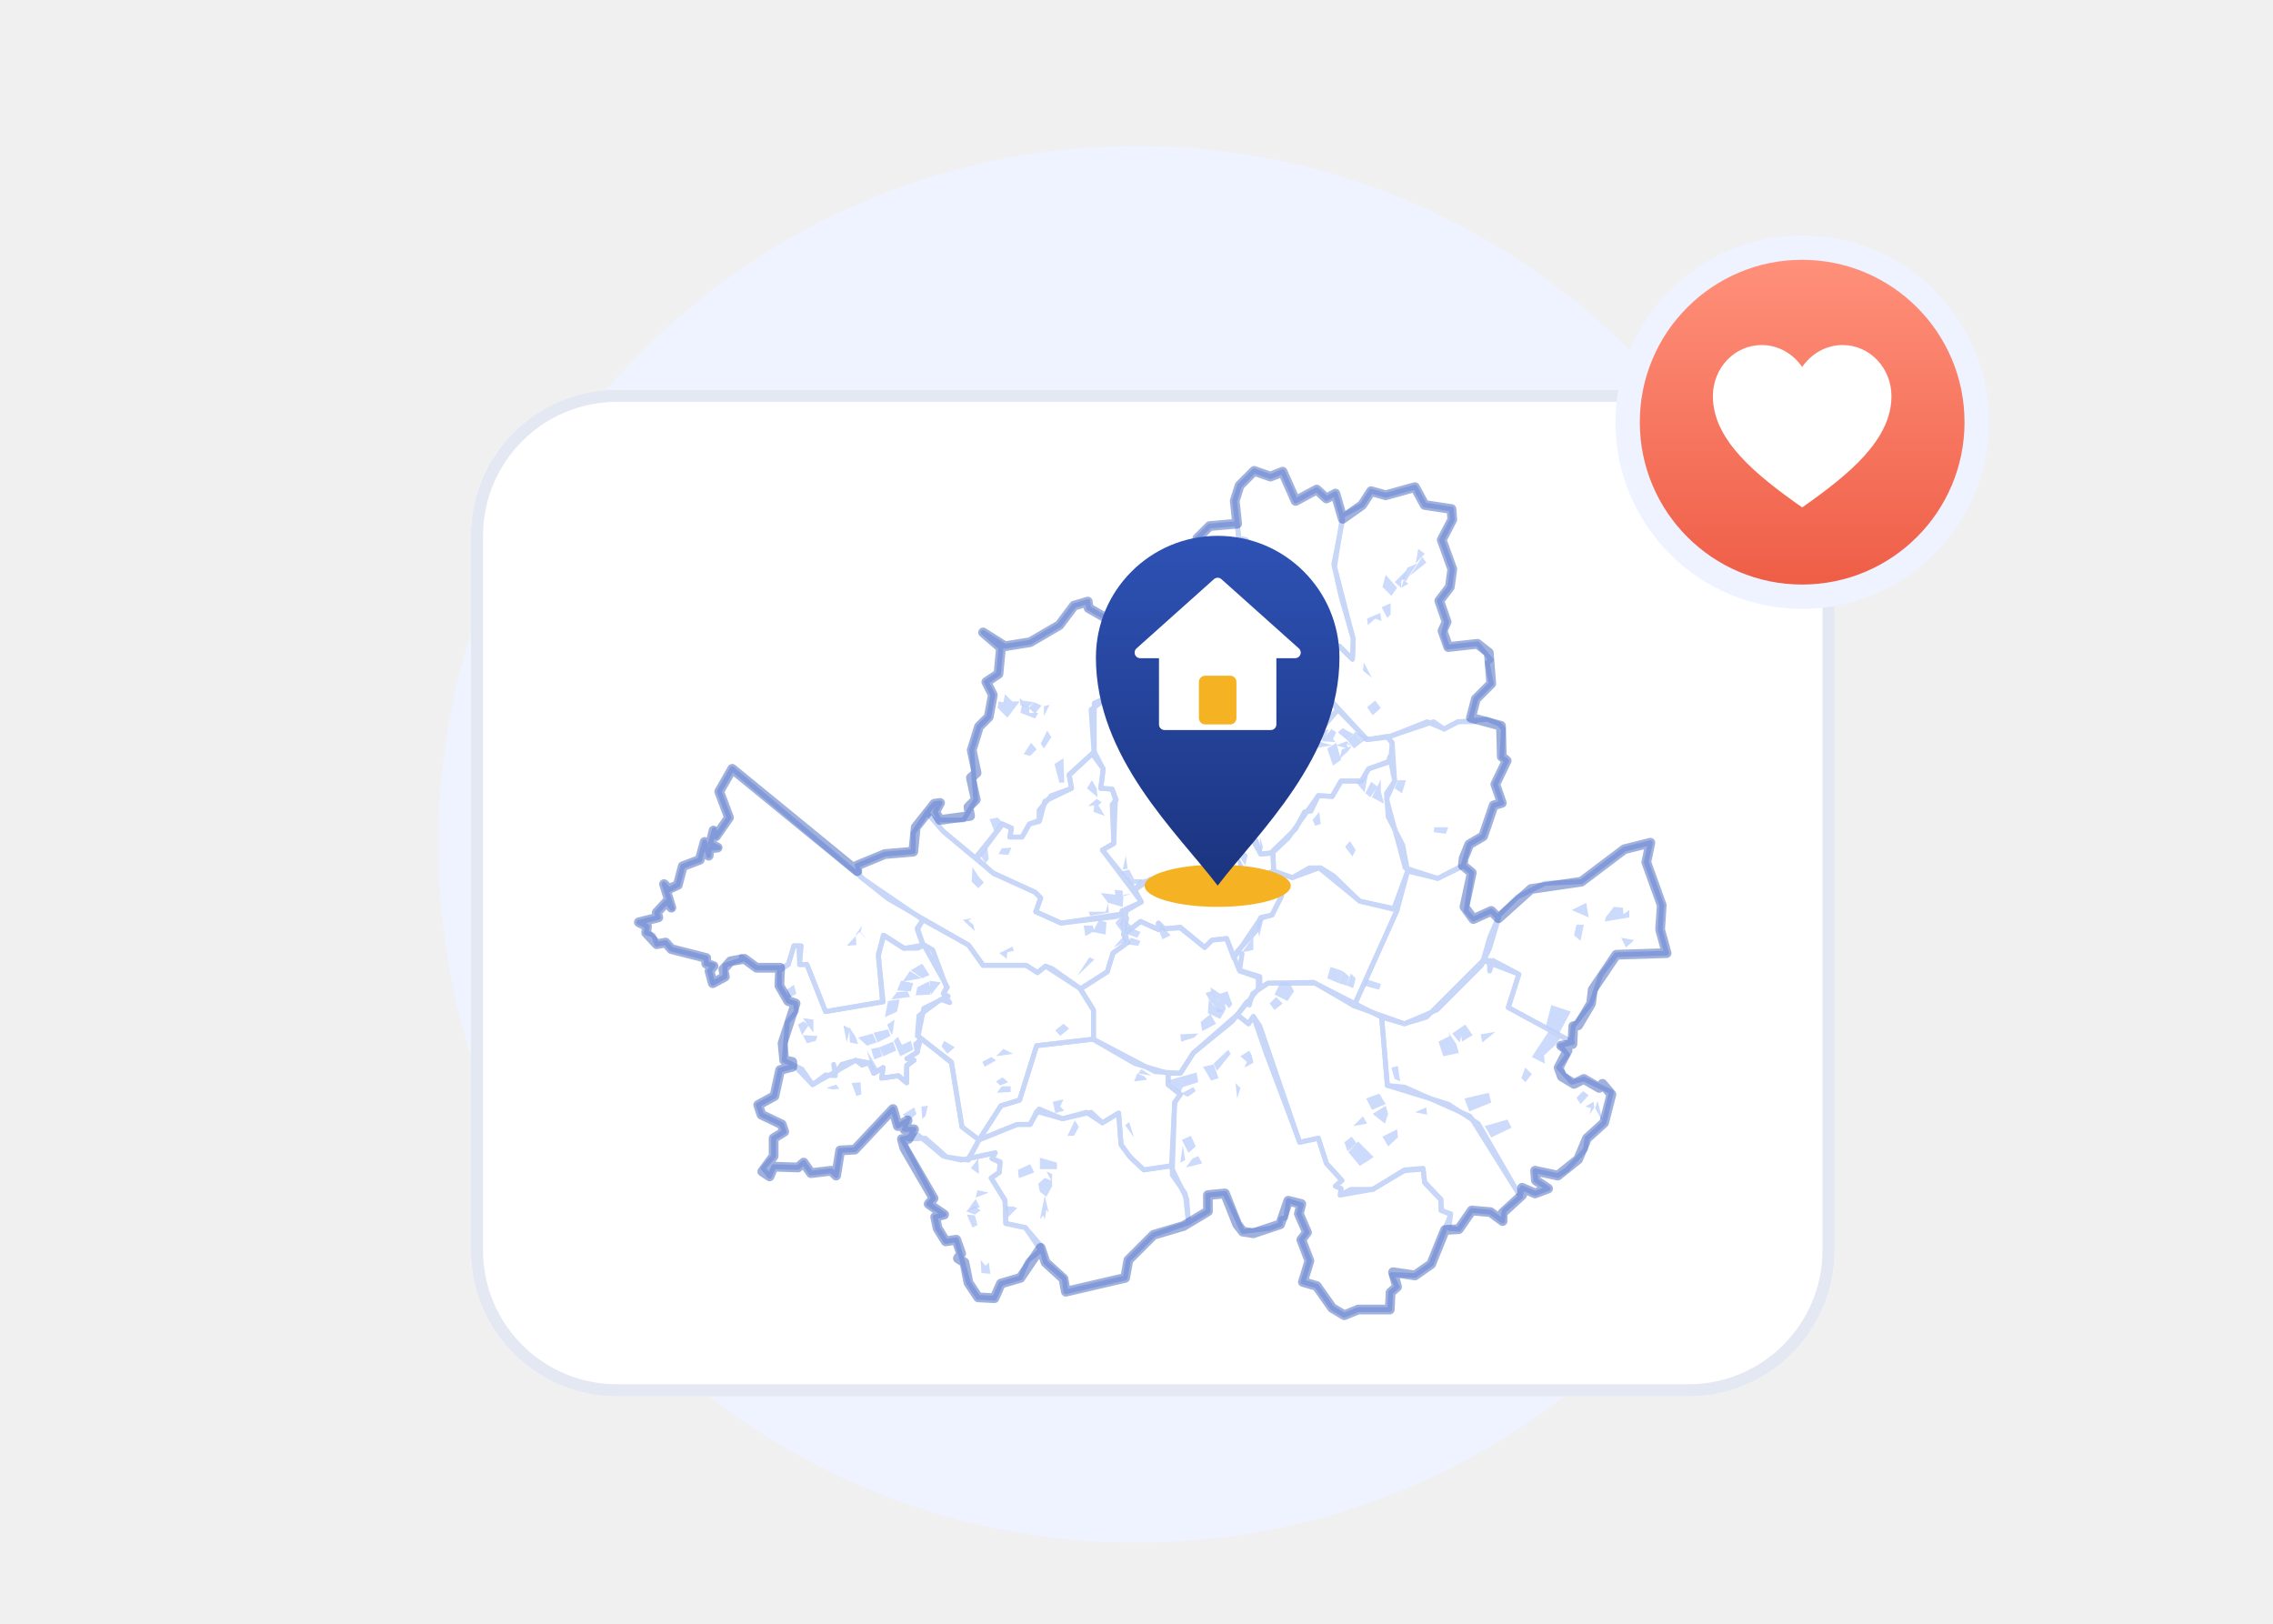
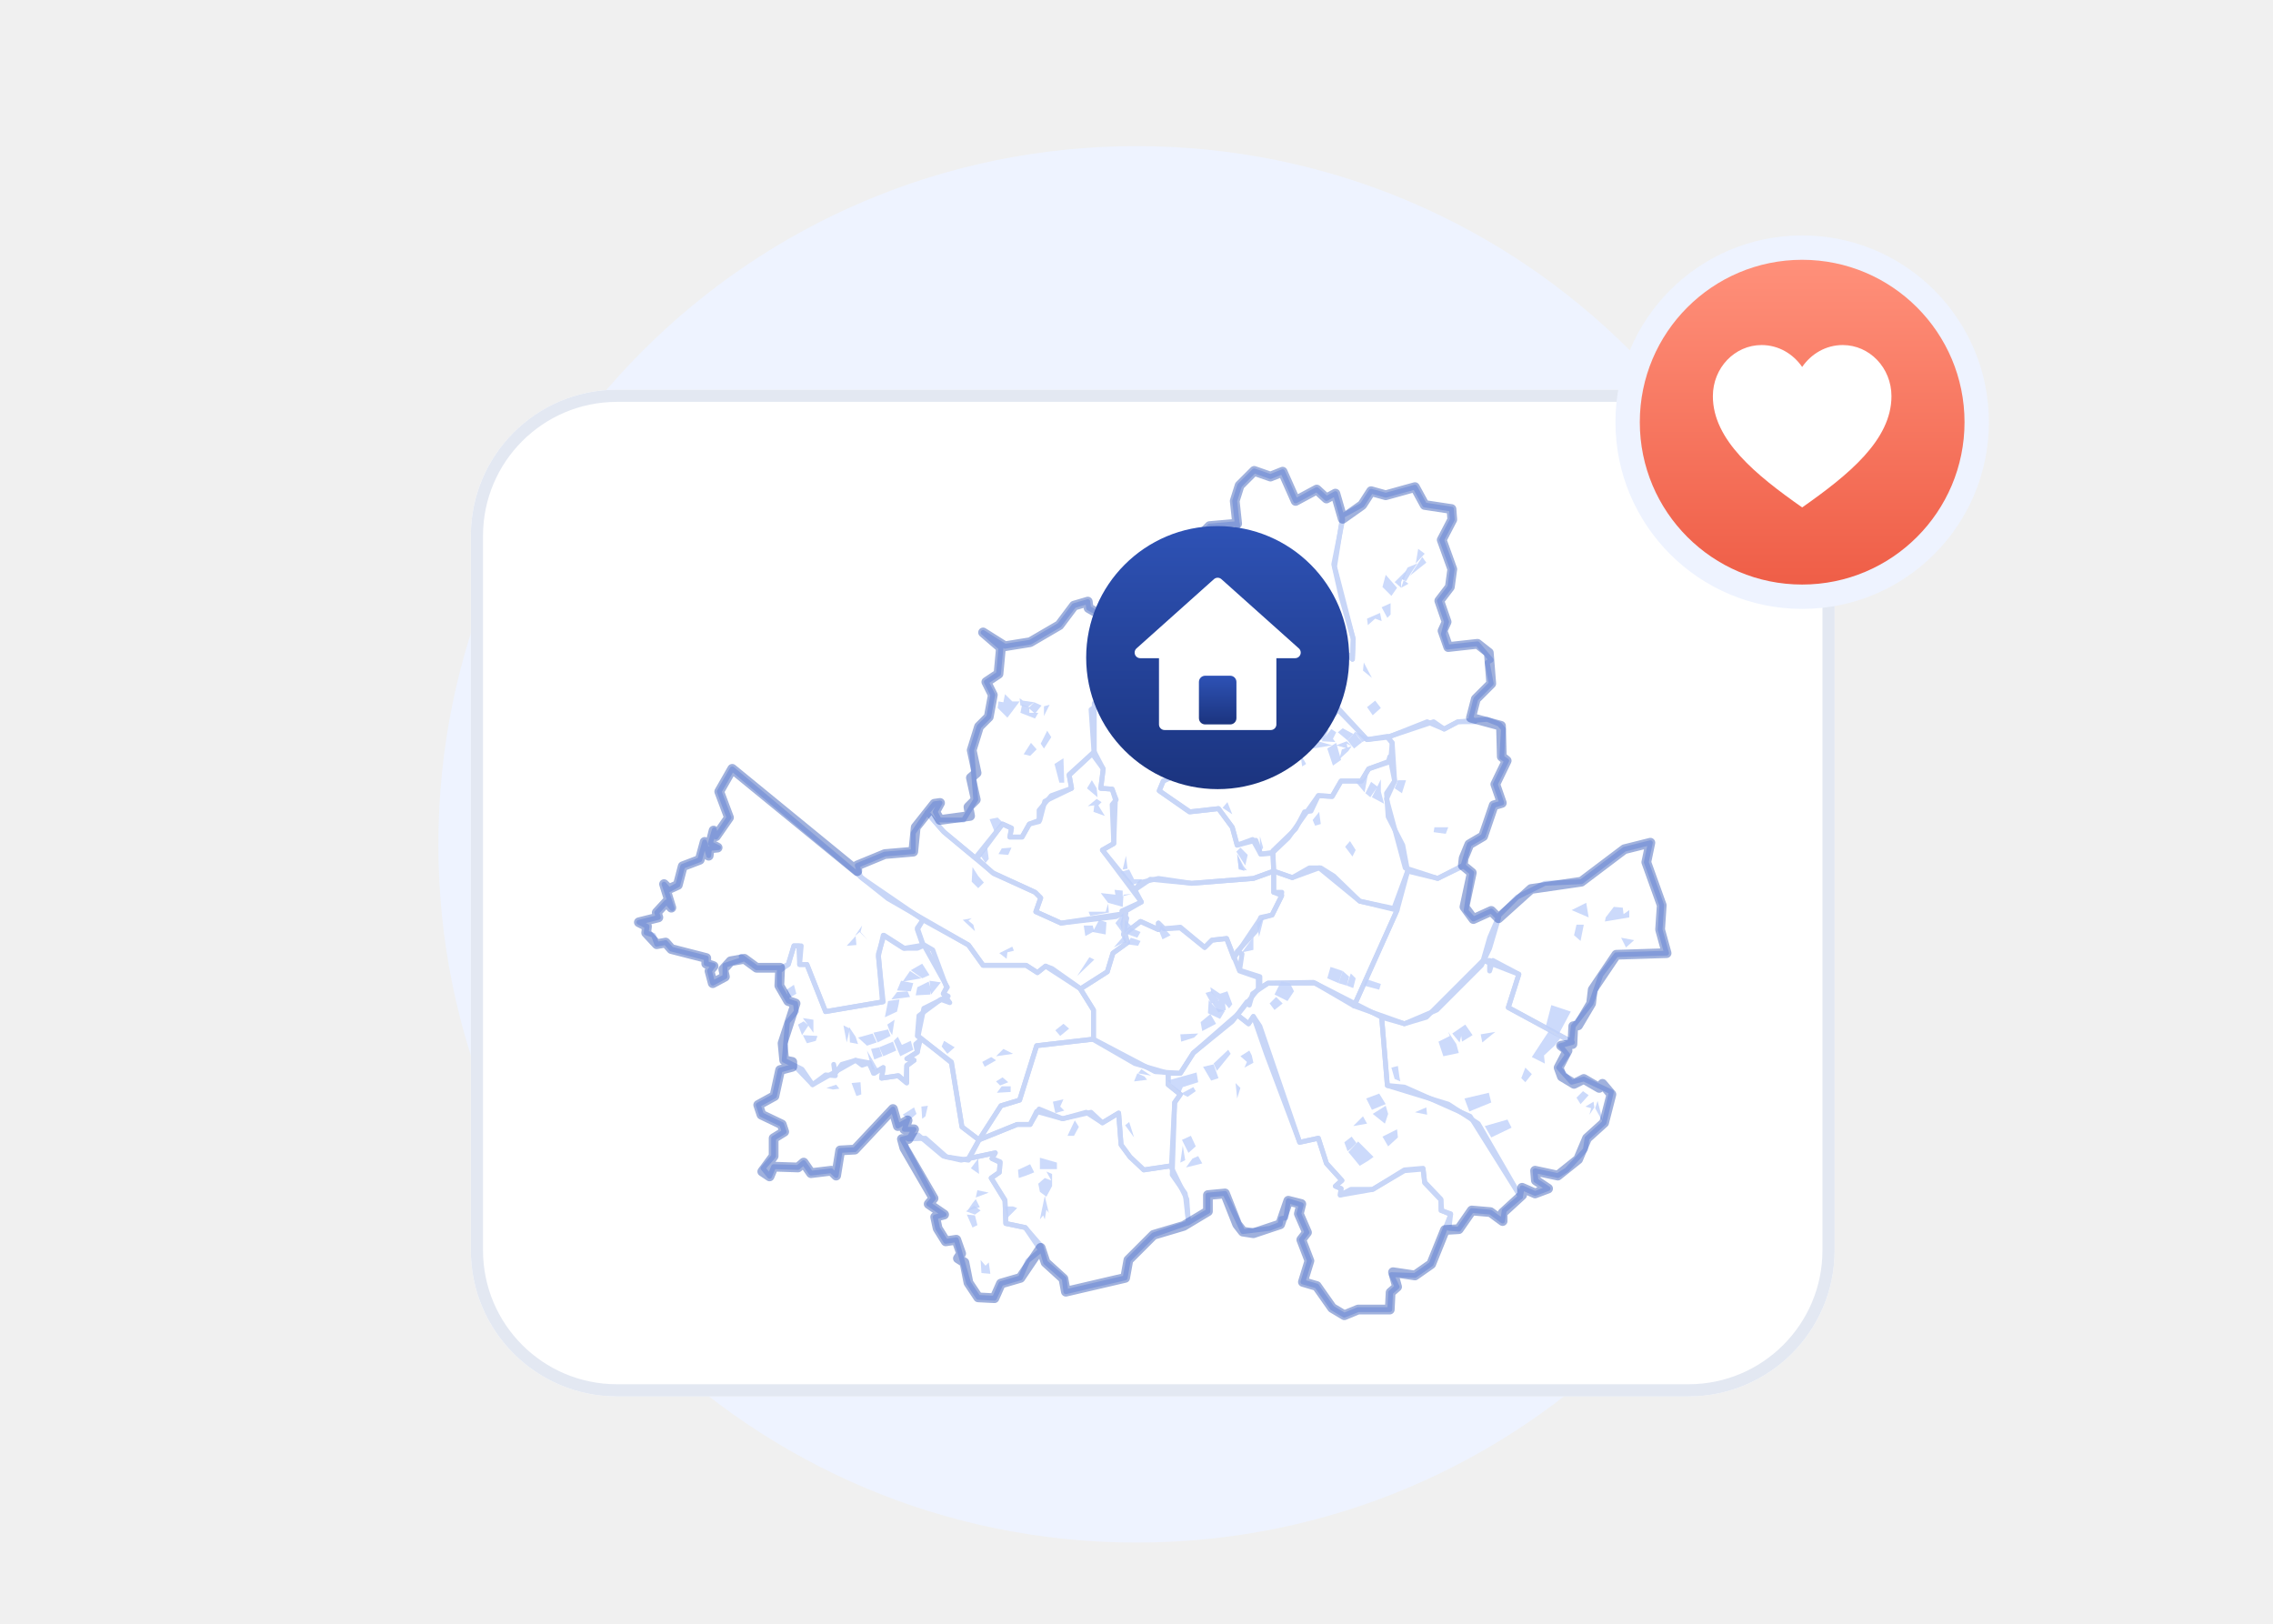
<svg xmlns="http://www.w3.org/2000/svg" width="280" height="200" viewBox="0 0 280 200" fill="none">
  <defs>
    <linearGradient id="onboarding_favorite-navyv" x1="0" y1="0" x2="0" y2="1">
      <stop offset="0" stop-color="#2E52B5" />
      <stop offset="1" stop-color="#1B347F" />
    </linearGradient>
    <linearGradient id="onboarding_favorite-corv" x1="0" y1="0" x2="0" y2="1">
      <stop offset="0" stop-color="#FF907A" />
      <stop offset="1" stop-color="#EF5E47" />
    </linearGradient>
  </defs>
  <circle cx="140" cy="104" r="86" fill="#EEF3FF" />
  <rect x="58" y="48" width="168" height="124" rx="18" fill="#FFFFFF" />
  <rect x="58.75" y="48.75" width="166.5" height="122.5" rx="17.25" stroke="#E3E8F2" stroke-width="1.5" />
  <g stroke="#C8D6F7" stroke-width=".6" stroke-linejoin="round">
    <path d="M173.0,126.1L166.8,123.9L172.1,112.1L173.4,107.3L177.1,108.2L180.2,106.6L181.3,107.5L180.6,112.2L181.5,113.2L183.7,112.2L184.6,113.1L183.5,116.8L182.5,118.9L177.0,124.4L173.0,126.1Z" />
    <path d="M164.3,107.9L167.5,111.0L172.1,112.1L166.8,123.9L162.0,121.1L156.2,121.1L155.2,121.7L155.2,120.3L152.7,119.5L153.0,117.5L152.4,117.2L154.7,114.7L155.3,113.0L156.7,112.7L157.8,110.5L157.9,109.9L156.9,109.9L156.9,107.3L159.2,108.1L161.3,106.9L162.7,106.9L164.3,107.9Z" />
    <path d="M133.1,121.8L136.4,119.7L137.1,117.4L138.9,116.1L138.4,115.1L140.5,113.5L142.7,114.5L142.7,113.7L143.4,114.4L145.4,114.2L148.4,116.7L149.3,115.8L151.1,115.6L152.7,119.6L155.0,120.4L155.0,121.8L151.8,125.8L147.0,129.7L145.4,132.2L142.3,132.0L134.7,128.0L134.7,124.4L133.1,121.8Z" />
    <path d="M146.8,108.8L154.4,108.2L156.9,107.3L156.9,109.9L157.9,110.3L156.7,112.7L155.3,113.1L152.0,118.0L151.1,115.6L149.3,115.8L148.4,116.7L145.4,114.3L143.4,114.4L142.7,113.7L142.7,114.5L140.5,113.5L138.4,115.1L138.8,113.1L138.2,112.2L140.6,111.1L139.8,109.6L140.5,108.7L142.7,108.2L146.8,108.8Z" />
    <path d="M141.7,84.3L142.4,84.5L142.3,85.6L143.7,85.8L145.8,91.3L145.8,95.1L143.3,96.2L142.8,97.4L146.5,100.0L150.1,99.6L151.8,101.9L152.4,104.1L154.3,103.4L155.3,105.2L156.8,105.0L156.9,107.3L154.4,108.2L146.8,108.8L141.7,108.3L139.8,109.6L135.8,104.7L137.2,103.9L137.0,99.1L137.5,98.5L137.0,97.2L135.6,97.1L135.9,94.7L134.8,93.2L134.4,87.4L137.2,85.4L141.7,84.3Z" />
    <path d="M197.2,120.1L196.0,123.6L193.8,126.4L193.6,128.3L185.8,124.1L187.1,120.0L182.7,118.3L183.5,115.5L184.7,112.7L186.9,110.5L190.3,108.8L194.8,108.6L200.1,104.6L203.3,103.8L202.8,106.2L204.7,111.5L204.5,114.5L205.3,117.4L199.1,117.6L197.2,120.1Z" />
    <path d="M193.6,133.3L195.1,132.9L198.5,134.5L197.6,138.3L195.5,140.2L195.3,141.6L193.0,144.1L191.9,144.8L189.1,144.2L189.2,145.4L190.7,146.4L189.1,147.0L187.5,146.3L187.3,147.4L181.1,137.5L173.0,133.9L170.9,133.7L170.2,125.3L173.0,126.1L175.7,125.3L182.7,118.3L183.5,118.3L183.5,119.6L183.9,118.3L187.1,120.0L185.8,124.1L193.7,128.4L192.2,128.8L193.1,129.9L192.0,131.5L193.6,133.3Z" />
    <path d="M156.0,129.8L154.4,125.2L153.8,126.1L152.4,125.0L153.6,123.4L153.9,123.8L154.3,122.4L156.2,121.1L161.8,121.0L170.2,125.3L170.9,133.7L178.4,136.0L182.1,138.4L187.3,147.4L185.3,149.1L185.1,150.4L183.6,149.3L181.3,149.1L179.7,151.4L178.5,151.3L178.7,149.5L177.5,149.1L177.5,147.7L175.5,145.6L175.3,143.9L173.0,144.1L169.1,146.5L165.1,147.2L165.2,146.4L164.5,146.1L165.3,145.4L163.4,143.3L162.4,140.2L160.1,140.7L156.0,129.8Z" />
    <path d="M157.8,150.1L157.7,150.8L156.4,151.3L153.1,151.7L150.9,147.0L148.8,147.2L148.8,149.2L146.4,150.6L146.0,147.0L144.4,144.7L144.7,135.8L145.4,134.8L143.9,133.6L143.9,132.2L145.4,132.2L147.0,129.7L152.4,125.0L153.8,126.1L154.4,125.2L155.2,126.4L160.1,140.7L162.4,140.2L163.4,143.3L165.3,145.4L164.5,146.1L165.2,146.4L165.1,147.2L166.4,146.5L169.1,146.5L173.0,144.2L175.3,144.0L175.5,145.7L177.5,147.8L177.6,149.1L178.7,149.6L176.3,155.7L174.3,157.1L171.4,157.0L172.1,158.5L171.3,159.2L171.2,161.3L167.3,161.3L165.6,162.0L164.1,161.1L162.2,158.4L160.5,157.9L161.3,155.3L160.3,152.7L161.0,151.8L160.0,149.5L160.3,148.4L158.7,147.9L158.4,150.0L157.8,150.1Z" />
    <path d="M127.7,136.9L130.9,137.8L133.8,137.0L135.8,138.3L137.8,137.1L138.1,141.0L139.2,142.5L140.9,144.1L144.2,143.6L146.2,147.7L146.4,150.6L142.1,152.1L139.0,155.2L138.6,157.4L131.3,159.1L131.1,157.5L128.8,155.5L128.2,153.4L126.3,151.2L123.9,150.7L123.8,147.8L122.1,145.1L123.1,144.4L123.2,143.1L122.2,142.7L122.6,142.0L119.3,142.7L120.6,140.4L125.3,138.5L126.9,138.5L127.7,136.9Z" />
    <path d="M120.6,140.4L123.3,136.2L125.6,135.5L127.7,128.8L134.6,128.0L139.8,131.0L143.9,132.2L143.9,133.6L145.4,134.8L144.7,135.8L144.3,143.6L140.9,144.1L139.2,142.5L138.1,141.0L137.8,137.1L135.8,138.3L134.4,137.0L130.9,137.8L128.0,136.6L126.9,138.5L125.3,138.5L120.6,140.4Z" />
    <path d="M119.3,116.4L121.1,118.9L126.4,118.9L127.8,119.8L128.8,119.0L129.6,119.3L133.0,121.7L134.7,124.4L134.7,128.0L127.7,128.8L125.6,135.5L123.3,136.2L120.6,140.4L118.5,138.8L117.2,130.9L113.1,127.6L113.8,124.2L116.8,122.7L116.2,122.4L116.6,121.6L114.9,117.0L113.7,116.3L113.0,114.3L113.7,113.3L119.3,116.4Z" />
    <path d="M111.1,140.3L113.1,139.8L116.2,142.4L118.4,142.9L122.6,142.0L122.2,142.7L123.2,143.2L123.1,144.4L122.1,145.1L123.8,147.9L123.9,150.7L126.3,151.2L128.2,154.0L126.6,155.3L125.7,157.4L123.3,158.1L122.5,159.9L120.5,159.8L119.3,158.0L117.8,152.7L116.5,152.9L115.5,151.3L115.2,149.9L116.3,149.6L114.4,148.3L115.0,147.6L111.1,140.3Z" />
    <path d="M93.4,136.1L95.4,135.0L96.1,131.8L97.9,131.3L100.1,133.6L105.4,130.6L107.0,130.9L107.7,132.2L108.8,131.5L108.6,132.8L110.6,132.5L111.6,133.3L111.7,131.3L112.6,130.6L111.7,130.4L113.0,129.6L113.4,127.9L117.2,130.8L118.5,138.8L120.6,140.4L119.3,142.9L116.6,142.5L114.0,140.2L111.9,140.3L112.6,139.1L111.4,139.1L111.8,138.0L110.6,138.7L110.0,136.6L105.3,141.6L103.5,141.7L103.0,144.8L102.4,144.2L99.9,144.5L99.0,143.2L98.3,143.8L95.3,143.7L94.8,144.9L94.0,143.9L95.3,142.4L95.3,140.2L96.6,139.4L96.3,138.5L93.8,137.3L93.4,136.1Z" />
    <path d="M88.2,103.1L89.8,100.7L88.6,97.5L90.2,94.7L106.4,108.3L113.7,113.3L113.0,114.5L113.7,116.5L113.0,116.8L111.3,116.8L108.8,115.2L108.2,117.8L108.8,123.4L101.7,124.6L99.4,118.8L98.5,118.8L98.7,116.5L97.8,116.5L97.1,118.8L96.2,119.2L93.2,119.2L91.3,117.8L91.7,118.1L89.3,118.9L89.3,120.3L87.8,121.1L87.4,119.6L87.9,118.9L87.0,118.7L87.0,118.0L82.7,116.9L82.0,116.1L80.9,116.3L80.5,115.2L79.6,114.9L79.7,114.1L78.7,113.6L81.1,113.0L80.9,112.4L82.1,111.1L82.8,111.9L81.8,108.9L82.4,109.6L83.5,109.0L84.1,106.7L86.2,105.9L86.8,103.7L87.3,105.4L87.4,104.5L88.5,104.4L87.5,103.9L88.0,102.2L88.2,103.1Z" />
    <path d="M108.7,123.4L108.2,117.5L108.9,115.2L111.4,116.8L113.8,116.4L116.7,121.6L116.2,122.4L117.0,123.5L115.9,123.1L113.2,125.1L113.0,127.6L113.5,128.0L112.8,128.6L113.0,129.6L111.8,130.4L112.6,130.6L111.7,131.2L111.7,133.4L110.7,132.5L108.6,132.8L108.8,131.5L107.6,132.2L107.1,130.9L106.2,131.2L105.4,130.6L103.7,131.1L102.9,132.2L102.7,131.1L102.9,132.5L101.7,132.4L100.1,133.6L98.8,131.7L96.6,130.6L97.0,125.9L98.1,124.6L98.0,123.6L97.1,123.3L96.0,121.4L96.0,119.6L97.1,118.8L97.8,116.5L98.4,116.5L98.5,118.8L99.4,118.8L101.7,124.6L108.7,123.4Z" />
    <path d="M116.2,102.4L122.3,107.5L127.5,109.9L128.2,110.6L127.6,112.3L130.7,113.7L138.7,112.5L138.3,113.8L138.9,116.1L137.1,117.4L136.4,119.7L133.1,121.8L128.8,119.0L127.8,119.8L126.4,118.9L121.1,118.9L119.3,116.4L109.4,110.7L106.0,108.0L105.6,106.6L109.0,105.2L112.5,104.9L112.5,102.6L114.2,100.1L116.2,102.4Z" />
    <path d="M125.9,103.1L126.8,101.5L128.0,101.2L128.0,99.8L129.5,98.0L132.0,97.1L131.7,95.5L134.8,92.6L135.9,94.7L135.6,97.1L137.0,97.2L137.4,98.5L137.2,103.9L135.8,104.7L140.6,111.1L137.5,112.9L130.7,113.7L127.6,112.3L128.2,110.6L127.5,109.9L122.4,107.6L120.2,105.6L123.5,101.5L124.6,102.0L124.4,103.1L125.9,103.1Z" />
    <path d="M137.7,80.8L138.7,84.0L137.7,85.3L134.8,86.6L134.8,92.6L131.7,95.4L132.0,97.1L128.7,98.7L128.1,101.0L126.8,101.5L125.9,103.1L124.4,103.1L124.6,102.0L123.5,101.5L120.3,105.8L116.3,102.5L114.2,100.1L115.1,99.0L115.8,98.9L115.2,100.0L115.7,101.0L118.7,101.0L120.2,98.5L119.7,92.4L120.6,89.5L121.8,88.3L122.3,85.6L121.5,84.0L123.0,83.0L123.3,79.8L121.1,77.9L123.8,79.6L126.9,79.1L130.5,77.0L132.3,74.6L134.0,74.1L134.1,74.9L136.9,76.5L137.7,80.8Z" />
    <path d="M163.5,82.4L165.0,79.6L166.6,81.2L166.7,78.7L164.4,69.8L165.4,63.5L167.8,62.2L168.9,60.5L170.7,61.0L174.3,60.0L175.5,62.2L178.8,62.7L178.9,64.0L177.6,66.5L178.9,70.1L178.6,72.3L177.3,74.0L178.2,76.6L177.8,78.1L178.3,79.7L182.0,79.3L183.7,81.3L183.2,81.6L183.7,84.2L181.8,86.1L181.2,88.4L181.7,88.9L179.6,88.9L177.9,89.8L175.8,88.9L171.0,90.8L168.4,91.1L162.4,84.6L163.5,82.4Z" />
    <path d="M165.2,73.5L166.7,78.7L166.6,81.2L165.0,79.6L163.8,81.0L162.6,85.0L157.3,78.6L153.8,77.4L154.2,73.0L154.9,73.0L154.5,71.5L155.5,69.6L153.5,66.5L152.6,66.3L152.1,61.7L152.7,59.8L154.5,58.0L156.5,58.7L158.0,58.1L159.6,61.7L162.2,60.3L163.4,61.4L164.5,60.8L165.4,64.0L164.3,69.5L165.2,73.5Z" />
    <path d="M145.3,80.8L144.8,80.0L145.5,79.1L143.7,75.3L145.7,74.0L146.3,72.1L148.0,71.2L147.5,66.3L149.0,64.8L152.4,64.5L152.6,66.3L153.5,66.5L155.5,69.6L154.5,71.4L154.9,72.9L154.2,73.0L153.7,77.3L157.3,78.6L164.8,87.4L161.1,91.7L158.9,93.2L158.9,91.9L156.5,92.3L152.9,90.2L152.0,88.8L152.2,87.5L149.6,86.7L147.9,84.6L145.0,82.8L145.3,80.8Z" />
    <path d="M151.3,87.6L152.2,87.5L152.0,88.9L152.9,90.2L156.5,92.3L158.9,91.9L158.9,93.2L161.1,91.8L164.8,87.4L168.4,91.1L170.9,90.7L171.5,91.5L171.3,93.7L171.2,93.2L171.0,93.9L168.6,94.7L167.7,96.2L165.2,96.2L164.1,98.1L162.4,98.0L158.7,103.2L156.7,105.1L155.3,105.2L154.7,103.5L152.4,104.1L151.8,101.9L150.1,99.6L146.6,100.0L142.8,97.4L143.3,96.2L145.8,94.9L145.8,91.3L144.9,88.6L143.7,85.7L142.2,85.6L143.0,83.8L145.0,82.8L151.3,87.6Z" />
    <path d="M176.6,88.9L177.9,89.8L179.6,88.9L183.2,88.6L184.7,89.2L185.2,89.8L185.0,93.3L185.6,93.7L184.2,96.6L185.0,98.9L184.0,99.2L182.7,103.0L181.0,104.0L180.2,106.7L177.1,108.2L173.1,106.9L170.8,98.4L171.8,96.2L171.5,91.5L170.9,90.8L176.6,88.9Z" />
    <path d="M161.5,99.9L162.4,98.0L164.1,98.1L165.2,96.2L167.7,96.2L168.6,94.7L171.3,93.7L171.8,96.2L170.8,97.7L171.0,100.6L172.8,104.1L173.4,107.3L171.7,111.9L167.5,111.0L162.5,106.9L159.2,108.1L156.9,107.3L156.8,104.8L159.6,102.1L160.7,100.0L161.5,99.9Z" />
  </g>
  <g fill="#BFD0FA" fill-opacity="0.8">
    <path d="M172.2,140.1L171.0,141.2L170.3,140.0L172.1,139.1L172.2,140.1Z" />
    <path d="M166.4,141.5L166.0,141.8L165.6,140.7L166.5,140.0L167.1,140.8L166.4,141.5Z" />
    <path d="M168.5,143.0L167.5,143.6L166.1,141.9L167.3,140.6L169.2,142.5L168.5,143.0Z" />
    <path d="M170.2,136.2L169.0,136.7L168.3,135.3L169.9,134.7L170.7,136.0L170.2,136.2Z" />
    <path d="M167.9,137.5L168.4,138.4L166.7,138.7L167.9,137.5Z" />
    <path d="M171.0,137.2L170.6,138.4L169.1,137.2L170.7,136.2L171.0,137.2Z" />
    <path d="M159.4,122.1L158.9,121.1L157.8,120.9L157.0,122.5L158.6,123.3L159.4,122.1Z" />
    <path d="M158.0,123.6L157.2,122.8L156.4,123.6L157.0,124.4L158.0,123.6Z" />
    <path d="M197.8,113.0L198.8,111.7L199.9,111.8L200.0,112.6L200.7,112.1L200.7,113.0L197.7,113.5L197.8,113.0Z" />
    <path d="M193.6,112.1L195.4,111.2L195.7,113.0L193.6,112.1Z" />
    <path d="M192.0,127.4L190.4,126.5L191.1,123.8L193.5,124.6L192.0,127.4Z" />
    <path d="M194.2,113.9L195.1,113.9L194.7,115.9L193.9,115.2L194.2,113.9Z" />
    <path d="M201.3,115.8L200.3,116.7L199.7,115.5L201.3,115.8Z" />
    <path d="M161.7,90.8L161.1,91.7L161.0,90.5L161.4,90.1L161.7,90.8Z" />
    <path d="M158.7,88.8L159.5,88.3L159.7,89.6L159.1,90.2L158.7,88.8Z" />
    <path d="M159.8,88.6L158.7,86.7L159.1,85.5L159.8,88.6Z" />
    <path d="M156.5,90.5L156.7,89.5L158.5,91.0L156.5,91.2L156.5,90.5Z" />
    <path d="M155.3,89.0L154.1,88.9L154.0,87.7L155.5,87.7L155.9,88.4L155.2,88.3L155.3,89.0Z" />
    <path d="M160.0,86.2L161.4,86.0L159.8,87.2L159.5,86.3L160.0,86.2Z" />
    <path d="M128.7,147.3L129.2,149.4L128.9,149.0L128.7,150.2L128.5,149.7L128.1,150.2L128.7,147.3Z" />
    <path d="M130.2,143.2L130.2,144.0L128.1,144.0L128.1,142.6L130.2,143.2Z" />
    <path d="M126.4,144.8L125.5,145.1L125.4,144.1L126.9,143.4L127.4,144.4L126.4,144.8Z" />
    <path d="M124.8,148.6L125.3,148.8L124.1,150.0L123.8,148.6L124.8,148.6Z" />
    <path d="M129.6,146.1L128.9,147.4L128.1,146.8L127.9,145.8L128.7,145.1L129.5,145.4L128.9,144.3L129.6,144.6L129.6,146.1Z" />
    <path d="M170.1,121.2L169.9,121.9L168.0,121.4L168.3,120.6L170.1,121.2Z" />
    <path d="M102.6,134.2L101.8,134.0L103.0,133.6L103.4,134.1L102.6,134.2Z" />
    <path d="M104.9,133.4L106.0,133.3L106.1,134.8L105.5,135.0L104.9,133.4Z" />
    <path d="M114.0,137.5L113.6,137.8L113.5,136.3L114.3,136.2L114.0,137.5Z" />
    <path d="M119.8,148.2L120.2,147.7L120.7,148.7L119.2,149.1L119.8,148.2Z" />
    <path d="M120.8,149.1L120.1,149.6L119.0,149.2L120.0,148.5L120.8,149.1Z" />
    <path d="M120.1,149.7L120.4,150.9L119.8,151.2L119.1,149.6L120.1,149.7Z" />
    <path d="M175.7,69.3L173.7,70.9L175.2,68.6L175.7,69.3Z" />
    <path d="M172.6,71.7L172.6,72.4L171.8,71.7L173.2,70.3L172.6,71.7Z" />
    <path d="M173.5,71.9L172.6,72.4L173.4,70.0L172.7,71.3L173.5,71.9Z" />
    <path d="M172.1,72.4L171.4,73.4L170.3,72.3L170.7,70.8L172.1,72.4Z" />
    <path d="M168.5,77.0L168.4,76.2L170.0,75.5L170.2,76.5L169.4,76.2L168.5,77.0Z" />
    <path d="M173.8,70.6L173.2,71.6L172.7,71.3L173.4,69.9L174.6,69.4L173.8,70.6Z" />
    <path d="M174.7,67.6L175.5,68.2L174.4,69.4L174.7,67.6Z" />
    <path d="M170.1,87.2L169.4,86.3L168.4,87.1L169.1,88.1L170.1,87.2Z" />
    <path d="M170.1,97.5L170.5,99.0L169.0,98.2L170.1,96.0L170.1,97.5Z" />
    <path d="M168.9,96.3L169.7,96.9L168.8,98.2L168.2,97.7L168.9,96.3Z" />
    <path d="M167.9,96.0L168.5,95.4L168.1,97.6L167.0,96.3L167.9,96.0Z" />
    <path d="M165.7,104.3L166.3,103.6L167.0,104.7L166.6,105.5L165.7,104.3Z" />
    <path d="M162.5,100.0L162.7,101.5L162.0,101.7L161.7,101.0L162.5,100.0Z" />
    <path d="M130.6,136.3L131.1,136.8L130.0,137.1L129.7,135.7L131.0,135.4L130.6,136.3Z" />
    <path d="M141.0,132.6L141.3,133.0L139.7,133.2L140.1,132.2L141.0,132.6Z" />
    <path d="M138.2,116.2L137.2,116.7L138.5,115.2L138.8,116.1L138.2,116.2Z" />
    <path d="M132.7,120.2L134.2,117.9L134.8,118.2L132.7,120.2Z" />
    <path d="M120.5,107.9L121.2,108.7L120.5,109.4L119.7,108.6L119.8,106.8L120.5,107.9Z" />
    <path d="M136.3,113.6L136.2,115.1L134.6,114.8L135.4,113.3L136.3,113.6Z" />
    <path d="M138.2,114.8L137.4,113.7L138.4,112.4L138.2,114.8Z" />
    <path d="M134.6,114.0L134.8,114.7L133.7,115.3L133.5,114.0L134.6,114.0Z" />
    <path d="M123.4,104.5L124.6,104.4L124.2,105.3L123.0,105.2L123.4,104.5Z" />
    <path d="M121.8,105.8L121.4,106.3L120.8,105.4L121.6,104.3L121.8,105.8Z" />
    <path d="M137.3,109.6L138.3,109.7L138.3,110.4L139.4,110.1L138.4,110.2L138.3,111.7L136.5,111.2L135.6,110.0L137.4,110.2L137.3,109.6Z" />
    <path d="M136.6,112.4L134.3,112.8L134.1,112.3L136.2,112.3L136.5,111.3L136.6,112.4Z" />
    <path d="M135.1,97.1L135.2,98.2L133.9,97.1L134.5,96.1L135.1,97.1Z" />
    <path d="M135.3,99.2L136.1,100.5L134.7,100.0L134.8,99.2L134.0,99.3L135.1,98.4L135.7,98.8L135.3,99.2Z" />
    <path d="M149.5,131.1L150.1,132.8L149.2,133.1L148.2,131.4L149.5,131.1Z" />
    <path d="M152.8,134.0L152.4,135.3L152.2,133.4L152.8,134.0Z" />
    <path d="M145.5,134.7L147.0,133.9L147.3,134.4L146.3,135.1L145.5,134.7Z" />
    <path d="M147.4,132.1L147.6,133.3L145.7,133.9L145.4,134.6L143.8,133.1L147.4,132.1Z" />
    <path d="M145.4,143.2L145.7,141.1L146.0,142.9L145.4,143.2Z" />
    <path d="M146.9,142.7L147.6,142.4L148.1,143.3L146.1,143.8L146.9,142.7Z" />
    <path d="M145.6,140.4L146.7,139.9L147.3,141.2L146.4,142.0L145.6,140.4Z" />
    <path d="M154.2,130.0L154.4,130.9L153.3,131.5L153.6,130.8L152.8,130.1L153.9,129.4L154.2,130.0Z" />
    <path d="M151.3,129.3L151.6,129.8L149.9,131.9L149.5,131.0L151.3,129.3Z" />
    <path d="M155.7,113.0L155.1,115.4L154.8,113.7L155.7,113.0Z" />
    <path d="M165.2,120.2L164.9,121.1L163.5,120.5L163.9,119.1L165.4,119.6L165.2,120.2Z" />
    <path d="M166.2,120.3L165.9,121.4L164.9,121.1L165.4,119.6L166.2,120.3Z" />
    <path d="M167.0,120.5L166.7,121.7L165.9,121.4L166.4,119.9L167.0,120.5Z" />
    <path d="M154.4,115.4L154.4,117.0L153.0,117.3L154.4,115.4Z" />
    <path d="M155.6,104.4L155.2,105.1L155.2,103.0L155.6,104.4Z" />
    <path d="M151.8,100.3L150.6,99.5L151.2,98.8L151.8,100.3Z" />
    <path d="M168.8,90.9L167.8,91.4L166.8,90.1L168.8,90.9Z" />
    <path d="M166.1,92.5L165.0,93.5L165.3,92.3L166.5,91.9L166.1,92.5Z" />
    <path d="M165.9,91.3L166.5,91.9L165.9,91.6L166.0,92.2L164.6,91.8L165.9,91.3Z" />
    <path d="M166.7,90.4L166.0,91.2L164.8,90.2L165.4,89.7L166.7,90.4Z" />
    <path d="M163.7,89.8L163.1,91.1L162.0,91.2L162.2,90.3L163.7,89.8Z" />
    <path d="M164.2,91.0L164.5,91.4L162.8,91.3L164.0,89.8L164.6,90.2L164.2,91.0Z" />
    <path d="M164.2,94.3L163.5,92.2L164.6,91.5L165.2,93.6L164.2,94.3Z" />
    <path d="M164.1,91.8L161.7,92.2L162.0,91.2L164.1,91.8Z" />
    <path d="M167.3,90.8L167.8,91.4L166.8,92.2L166.0,91.2L166.9,90.2L167.3,90.8Z" />
    <path d="M150.2,90.3L151.8,91.8L149.1,91.5L149.4,90.3L150.2,90.3Z" />
    <path d="M160.2,92.9L160.9,94.1L160.4,94.4L160.2,92.9Z" />
    <path d="M183.4,134.6L183.7,135.8L181.0,136.9L180.4,135.3L183.4,134.6Z" />
    <path d="M196.4,136.4L195.8,137.3L196.0,136.5L195.3,136.3L196.3,135.7L196.4,136.4Z" />
    <path d="M196.8,135.6L197.5,138.3L196.5,136.5L196.8,135.6Z" />
    <path d="M195.0,134.4L195.7,134.9L194.7,136.0L194.2,135.2L195.0,134.4Z" />
    <path d="M186.2,138.9L183.7,140.1L182.9,138.7L185.7,137.9L186.2,138.9Z" />
    <path d="M191.5,128.8L190.2,130.0L190.3,131.0L188.7,130.2L190.8,127.0L192.2,127.9L191.5,128.8Z" />
    <path d="M179.8,128.4L178.9,127.3L180.5,126.2L181.4,127.5L180.1,128.3L180.0,127.6L179.8,128.4Z" />
    <path d="M184.2,127.1L182.6,128.4L182.4,127.4L184.2,127.1Z" />
    <path d="M188.7,132.3L187.9,133.3L187.4,132.8L187.9,131.5L188.7,132.3Z" />
    <path d="M179.4,128.6L179.7,129.7L177.8,130.1L177.2,128.3L178.6,127.6L178.4,127.1L179.4,128.6Z" />
    <path d="M172.4,132.7L172.5,133.2L171.8,132.9L171.4,131.5L172.2,131.3L172.4,132.7Z" />
    <path d="M112.2,119.5L113.6,118.7L114.5,120.1L113.6,120.5L112.2,119.5Z" />
    <path d="M112.1,119.6L113.5,120.5L111.2,120.9L112.1,119.6Z" />
    <path d="M111.0,120.8L112.5,121.1L112.2,122.1L110.5,122.0L111.0,120.8Z" />
    <path d="M111.8,122.1L112.1,122.8L109.8,123.1L110.5,122.2L111.8,122.1Z" />
    <path d="M115.5,121.5L114.7,122.5L114.5,120.8L115.9,121.0L115.5,121.5Z" />
    <path d="M114.7,121.9L114.6,122.5L112.8,122.6L113.0,121.6L114.4,120.9L114.7,121.9Z" />
    <path d="M110.7,123.7L110.5,124.6L109.0,125.3L109.4,123.3L110.8,123.1L110.7,123.7Z" />
    <path d="M97.8,121.3L98.1,122.4L97.1,123.0L96.9,121.9L97.8,121.3Z" />
    <path d="M98.9,125.4L100.2,125.6L100.2,127.2L98.9,125.4Z" />
    <path d="M99.6,126.3L98.8,127.5L98.3,126.2L99.0,125.8L99.6,126.3Z" />
    <path d="M100.5,128.2L99.4,128.5L98.9,127.5L100.7,127.6L100.5,128.2Z" />
    <path d="M106.8,128.8L105.7,127.8L107.5,127.3L108.0,128.4L106.8,128.8Z" />
    <path d="M109.4,126.8L109.7,127.6L108.1,128.4L107.6,127.2L109.4,126.8Z" />
    <path d="M109.6,127.0L109.3,126.2L110.2,125.6L109.9,127.5L109.6,127.0Z" />
    <path d="M106.8,129.4L108.2,131.8L107.4,131.7L106.8,129.4Z" />
    <path d="M107.3,129.2L108.3,129.0L108.7,130.1L107.7,130.5L107.3,129.2Z" />
    <path d="M110.0,128.3L110.4,129.4L108.8,130.1L108.3,129.0L110.0,128.3Z" />
    <path d="M110.6,127.7L111.1,128.7L112.2,128.2L112.5,129.3L110.9,130.1L110.1,128.2L110.6,127.7Z" />
    <path d="M105.4,127.7L105.7,128.6L104.7,128.4L104.6,126.5L105.4,127.7Z" />
    <path d="M103.9,126.3L104.7,126.7L104.3,128.4L103.9,126.3Z" />
    <path d="M122.1,130.2L122.7,130.6L121.3,131.4L121.0,130.8L122.1,130.2Z" />
    <path d="M117.6,129.0L116.7,129.8L116.0,128.9L116.3,128.2L117.6,129.0Z" />
    <path d="M122.7,130.1L123.6,129.2L124.8,129.8L122.7,130.1Z" />
    <path d="M124.2,133.3L123.2,133.7L122.7,133.2L123.5,132.7L124.2,133.3Z" />
    <path d="M123.4,133.8L124.5,133.8L124.5,134.5L122.8,134.6L123.4,133.8Z" />
    <path d="M130.0,126.9L131.0,126.1L131.7,126.7L130.6,127.6L130.0,126.9Z" />
    <path d="M149.1,124.9L149.8,126.1L148.1,127.0L147.9,125.9L149.1,124.9Z" />
    <path d="M149.8,124.2L150.9,124.5L150.3,125.5L148.8,124.8L148.9,123.2L149.8,124.2Z" />
    <path d="M148.5,122.3L149.2,122.1L150.2,123.2L149.2,123.6L148.5,122.3Z" />
    <path d="M140.1,115.5L138.7,115.0L139.3,114.3L140.5,114.8L140.1,115.5Z" />
    <path d="M147.1,127.8L145.5,128.3L145.4,127.4L147.6,127.3L147.1,127.8Z" />
    <path d="M140.5,115.9L140.2,116.5L138.8,116.3L139.3,115.5L140.5,115.9Z" />
    <path d="M149.2,122.2L149.1,121.6L150.3,122.4L151.2,122.1L151.8,123.7L151.4,124.2L150.9,123.6L151.0,124.4L150.1,124.7L149.3,123.5L150.2,123.2L149.2,122.2Z" />
    <path d="M142.8,114.7L143.0,113.9L144.2,115.2L143.2,115.7L142.8,114.7Z" />
    <path d="M124.7,86.4L125.6,86.4L124.1,88.4L122.9,87.2L123.0,86.4L123.6,86.5L123.8,85.5L124.7,86.4Z" />
    <path d="M131.0,93.4L131.1,96.4L130.5,96.4L129.9,94.1L131.0,93.4Z" />
    <path d="M127.7,92.3L126.9,93.1L126.1,92.9L127.0,91.5L127.7,92.3Z" />
    <path d="M129.0,90.0L129.5,90.8L128.6,92.2L128.2,91.6L129.0,90.0Z" />
    <path d="M122.9,100.7L123.5,101.3L122.5,102.4L121.9,100.9L122.9,100.7Z" />
    <path d="M139.1,107.1L139.7,108.3L140.7,108.3L140.4,108.7L139.4,109.0L138.0,107.4L139.1,107.1Z" />
    <path d="M153.2,106.7L153.6,107.2L152.6,107.1L152.4,105.2L153.2,106.7Z" />
    <path d="M138.6,113.3L139.4,114.1L138.5,115.0L138.6,113.3Z" />
    <path d="M179.2,98.5L177.9,98.4L179.2,98.5Z" />
    <path d="M173.2,96.1L172.7,97.7L171.8,97.1L172.2,96.1L173.2,96.1Z" />
    <path d="M106.2,114.0L106.0,114.8L106.9,115.8L105.9,114.8L105.3,115.3L106.2,114.0Z" />
    <path d="M104.3,116.5L105.4,115.3L105.5,116.4L104.3,116.5Z" />
    <path d="M176.6,102.5L176.7,101.9L178.4,101.9L178.1,102.7L176.6,102.5Z" />
    <path d="M121.9,156.2L122.0,156.9L120.9,156.8L120.8,155.2L121.4,155.9L121.8,155.5L121.9,156.2Z" />
    <path d="M119.9,113.9L120.1,114.7L118.6,113.3L119.7,113.1L119.3,113.4L119.9,113.9Z" />
    <path d="M124.9,117.1L124.1,117.3L124.0,118.1L123.1,117.4L124.7,116.6L124.9,117.1Z" />
    <path d="M159.4,81.5L159.5,82.6L158.4,81.7L159.3,80.6L159.4,81.5Z" />
    <path d="M171.3,75.7L170.9,76.1L170.2,74.8L171.3,74.3L171.3,75.7Z" />
    <path d="M160.8,71.4L159.9,72.4L159.4,71.4L160.2,70.7L160.8,71.4Z" />
    <path d="M157.2,77.3L156.4,77.7L156.3,75.9L157.0,76.0L157.2,77.3Z" />
    <path d="M138.6,138.6L139.1,138.2L139.7,140.1L138.6,138.6Z" />
    <path d="M186.7,120.8L186.0,121.9L186.7,120.8Z" />
    <path d="M129.0,87.4L128.6,88.2L128.6,87.0L129.3,86.8L129.0,87.4Z" />
    <path d="M131.5,139.9L132.4,138.0L132.9,138.8L132.3,139.9L131.5,139.9Z" />
    <path d="M175.8,137.3L174.3,137.0L175.7,136.4L175.8,137.3Z" />
    <path d="M152.8,104.4L153.7,105.3L153.4,106.6L152.3,104.9L152.8,104.4Z" />
    <path d="M152.4,105.2L153.3,107.3L152.6,107.0L152.4,105.2Z" />
    <path d="M103.1,133.9L101.8,134.3L103.1,133.9Z" />
    <path d="M125.9,86.8L126.8,87.1L126.8,87.8L127.9,87.8L127.5,88.5L125.7,87.8L125.9,86.8Z" />
    <path d="M138.7,105.4L138.9,107.0L138.3,107.1L138.7,105.4Z" />
    <path d="M119.6,143.9L120.5,142.7L120.6,144.6L119.6,143.9Z" />
    <path d="M121.8,146.9L120.2,147.5L120.4,146.6L121.8,146.9Z" />
    <path d="M126.7,87.2L127.4,86.5L128.3,86.9L127.5,87.9L126.7,87.2Z" />
    <path d="M126.0,86.3L127.4,86.5L126.6,87.1L125.7,86.9L125.6,86.0L126.0,86.3Z" />
    <path d="M159.1,73.7L158.3,74.1L158.2,73.1L159.2,73.0L159.1,73.7Z" />
    <path d="M112.6,136.4L112.9,137.2L112.0,138.0L111.2,137.3L112.6,136.4Z" />
    <path d="M169.0,83.5L167.9,82.6L168.0,81.6L169.0,83.5Z" />
    <path d="M140.6,131.7L141.8,132.5L140.2,132.2L140.6,131.7Z" />
  </g>
  <path d="M78.7,113.6L81.1,113.0L80.9,112.4L82.1,111.1L82.7,111.8L81.8,108.9L82.4,109.5L83.5,109.0L84.1,106.7L86.2,105.9L86.8,103.7L87.3,105.4L87.4,104.5L88.4,104.4L87.5,103.9L87.9,102.3L88.2,103.0L89.8,100.7L88.6,97.5L90.2,94.7L105.6,107.3L105.6,106.6L109.0,105.2L112.5,104.9L112.8,101.9L115.1,99.0L115.8,98.9L115.2,100.0L115.8,101.0L119.5,100.5L119.3,99.4L120.2,98.5L119.6,95.8L120.3,95.2L119.7,92.4L120.6,89.5L121.8,88.3L122.3,85.6L121.5,84.0L123.0,83.0L123.3,79.8L121.1,77.9L123.8,79.6L126.9,79.1L130.5,77.0L132.3,74.6L134.0,74.1L134.1,74.9L136.9,76.5L138.7,84.0L137.6,85.3L142.4,84.5L144.2,83.4L145.2,82.6L145.6,81.2L144.8,80.0L145.5,79.1L143.7,75.3L145.7,74.0L146.3,72.1L148.0,71.2L147.5,66.3L149.0,64.8L152.4,64.5L152.1,61.7L152.7,59.8L154.5,58.0L156.5,58.7L158.0,58.1L159.6,61.7L162.2,60.3L163.4,61.4L164.5,60.8L165.4,63.9L167.8,62.2L168.9,60.5L170.7,61.0L174.3,60.0L175.5,62.2L178.8,62.7L178.9,64.0L177.6,66.5L178.9,70.1L178.6,72.3L177.3,74.0L178.2,76.6L177.7,77.7L178.4,79.7L182.0,79.3L183.4,80.4L183.7,84.2L181.8,86.1L181.2,88.4L184.9,89.4L185.0,93.2L185.6,93.7L184.2,96.6L185.0,98.9L184.0,99.2L182.7,103.0L181.0,104.0L180.3,105.7L180.2,106.6L181.3,107.5L180.4,111.7L181.5,113.2L183.7,112.2L184.6,113.1L188.6,109.5L194.8,108.6L200.1,104.6L203.3,103.8L202.8,106.2L204.7,111.5L204.5,114.5L205.3,117.4L199.1,117.6L196.2,121.9L196.0,123.6L194.4,126.3L193.8,126.4L193.7,128.6L192.3,128.8L193.1,129.4L192.0,131.5L192.4,132.6L193.9,133.5L195.1,132.9L197.0,134.0L197.4,133.5L198.5,134.8L197.6,138.3L195.5,140.2L194.4,142.8L191.9,144.8L189.1,144.2L189.2,145.4L190.7,146.4L189.1,147.0L187.5,146.3L187.5,147.2L185.1,149.4L185.1,150.4L183.6,149.3L181.3,149.1L179.7,151.4L178.0,151.5L176.3,155.7L174.3,157.1L171.6,156.7L172.1,158.5L171.3,159.2L171.2,161.3L167.3,161.3L165.6,162.0L164.1,161.1L162.2,158.4L160.5,157.9L161.3,155.3L160.3,152.7L161.0,151.8L160.0,149.5L160.3,148.3L158.7,147.9L157.7,150.8L154.4,151.9L153.1,151.7L152.4,150.8L150.9,147.0L148.8,147.2L148.8,149.2L145.8,151.0L142.1,152.1L139.0,155.2L138.6,157.4L131.3,159.1L131.0,157.5L128.8,155.5L128.2,153.7L125.7,157.4L123.3,158.1L122.5,159.9L120.5,159.8L119.3,158.0L118.8,155.5L118.0,155.0L118.4,154.4L117.8,152.7L116.5,152.9L115.5,151.3L115.2,149.9L116.3,149.6L114.4,148.3L115.0,147.6L111.4,141.4L111.1,140.3L111.9,140.3L112.6,139.1L111.4,139.1L111.8,138.0L110.6,138.7L110.0,136.6L105.3,141.6L103.5,141.7L103.0,144.8L102.4,144.2L99.9,144.5L99.0,143.2L98.3,143.8L95.3,143.7L94.8,144.9L93.9,144.3L95.3,142.4L95.3,140.2L96.6,139.4L96.3,138.5L93.8,137.3L93.4,136.1L95.4,135.0L96.1,131.8L97.6,131.4L97.6,130.8L96.6,130.6L96.4,128.5L98.0,123.6L97.1,123.3L96.0,121.4L96.1,119.2L93.2,119.2L91.7,118.1L90.0,118.4L89.1,119.4L89.3,120.3L87.8,121.1L87.4,119.6L87.9,119.0L87.0,118.7L87.0,118.0L82.7,116.9L82.0,116.1L80.9,116.3L79.6,114.9L79.7,114.1L78.7,113.6Z" stroke="#2E52B5" stroke-opacity=".45" stroke-width="1.2" stroke-linejoin="round" />
-   <ellipse cx="150" cy="109.1" rx="9" ry="2.6" fill="#F5B324" />
-   <path d="M150.00 109.08C145.00 102.54 135.00 93.31 135.00 81.00A15.00 15.00 0 0 1 165.00 81.00C165.00 93.31 155.00 102.54 150.00 109.08Z" fill="url(#onboarding_favorite-navyv)" />
+   <circle cx="150" cy="81" r="16.2" fill="url(#onboarding_favorite-navyv)" />
  <path d="M150.00 71.85L159.54 80.38H156.54V89.23H143.46V80.38H140.46Z" fill="#fff" stroke="#fff" stroke-width="1.38" stroke-linejoin="round" />
-   <rect x="147.69" y="83.23" width="4.62" height="6.00" rx="0.77" fill="#F5B324" />
+   <rect x="147.69" y="83.23" width="4.62" height="6.00" rx="0.77" fill="url(#onboarding_favorite-navyv)" />
  <circle cx="222" cy="52" r="23" fill="#EEF3FF" />
  <circle cx="222" cy="52" r="20" fill="url(#onboarding_favorite-corv)" />
  <path d="M222.0 62.5C216.3 58.5 211.0 54.2 211.0 48.8C211.0 45.3 213.7 42.5 217.0 42.5C219.1 42.5 220.9 43.6 222.0 45.2C223.1 43.6 224.9 42.5 227.0 42.5C230.3 42.5 233.0 45.3 233.0 48.8C233.0 54.2 227.7 58.5 222.0 62.5Z" fill="#fff" />
</svg>
